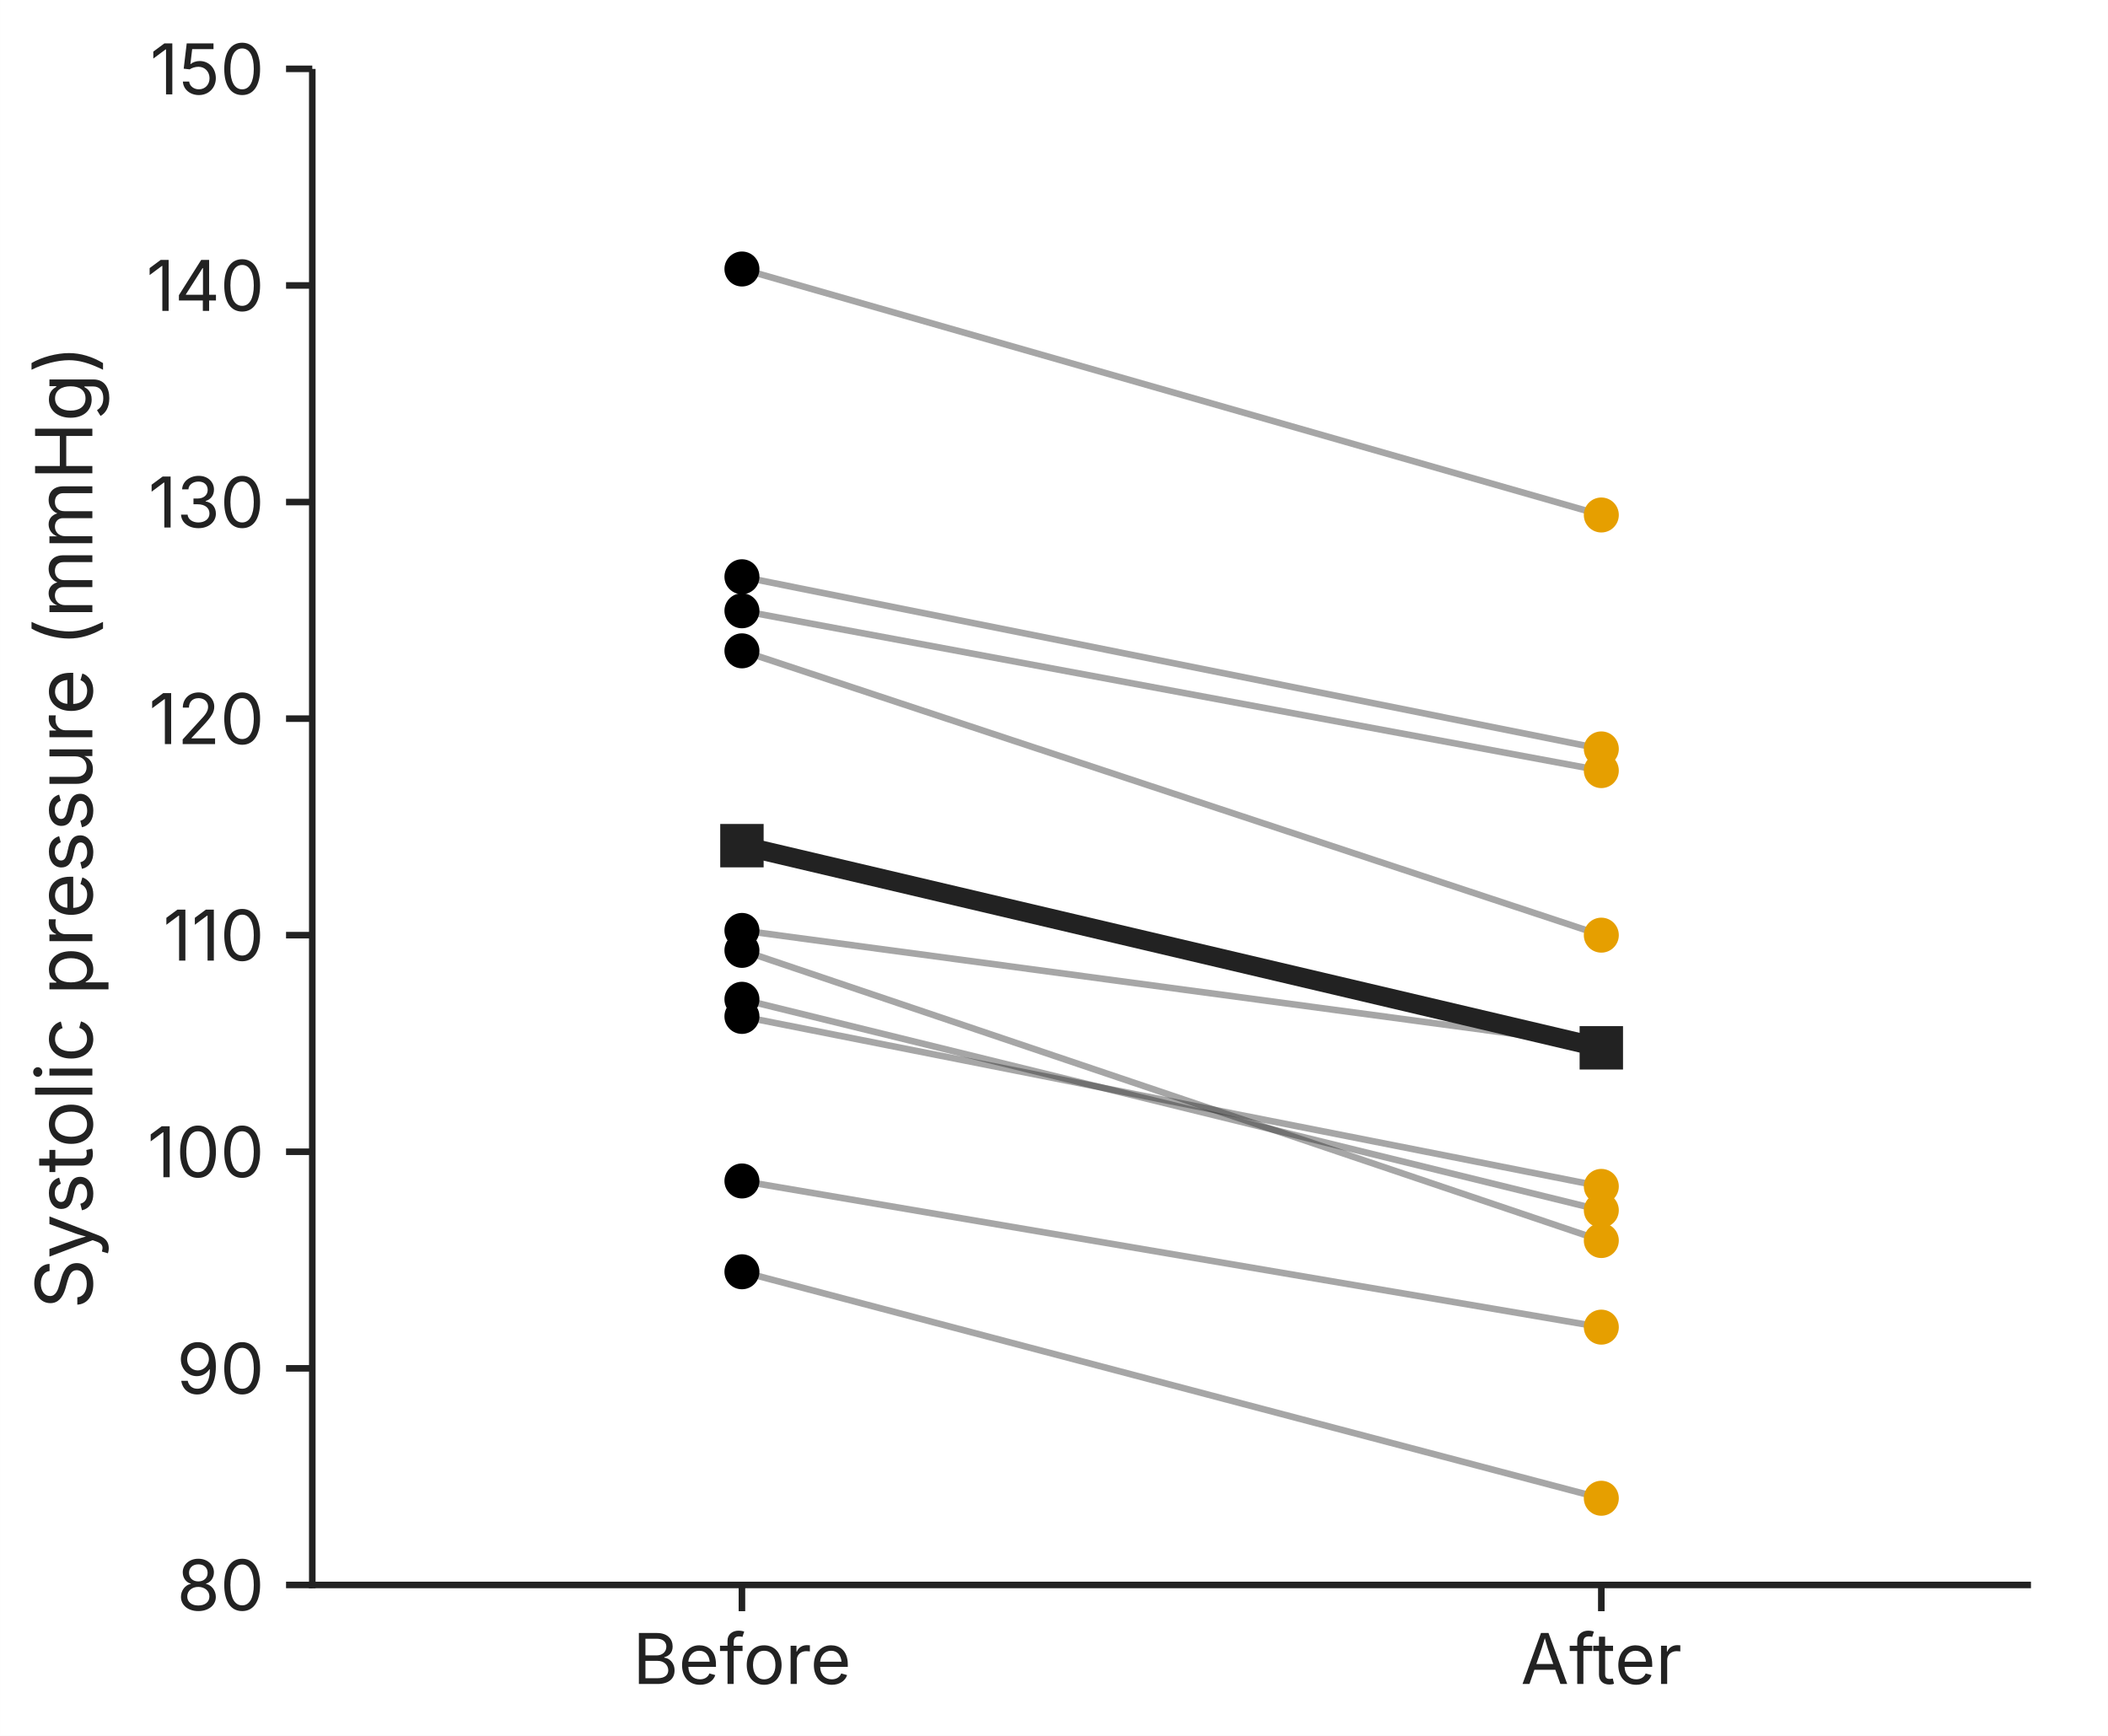
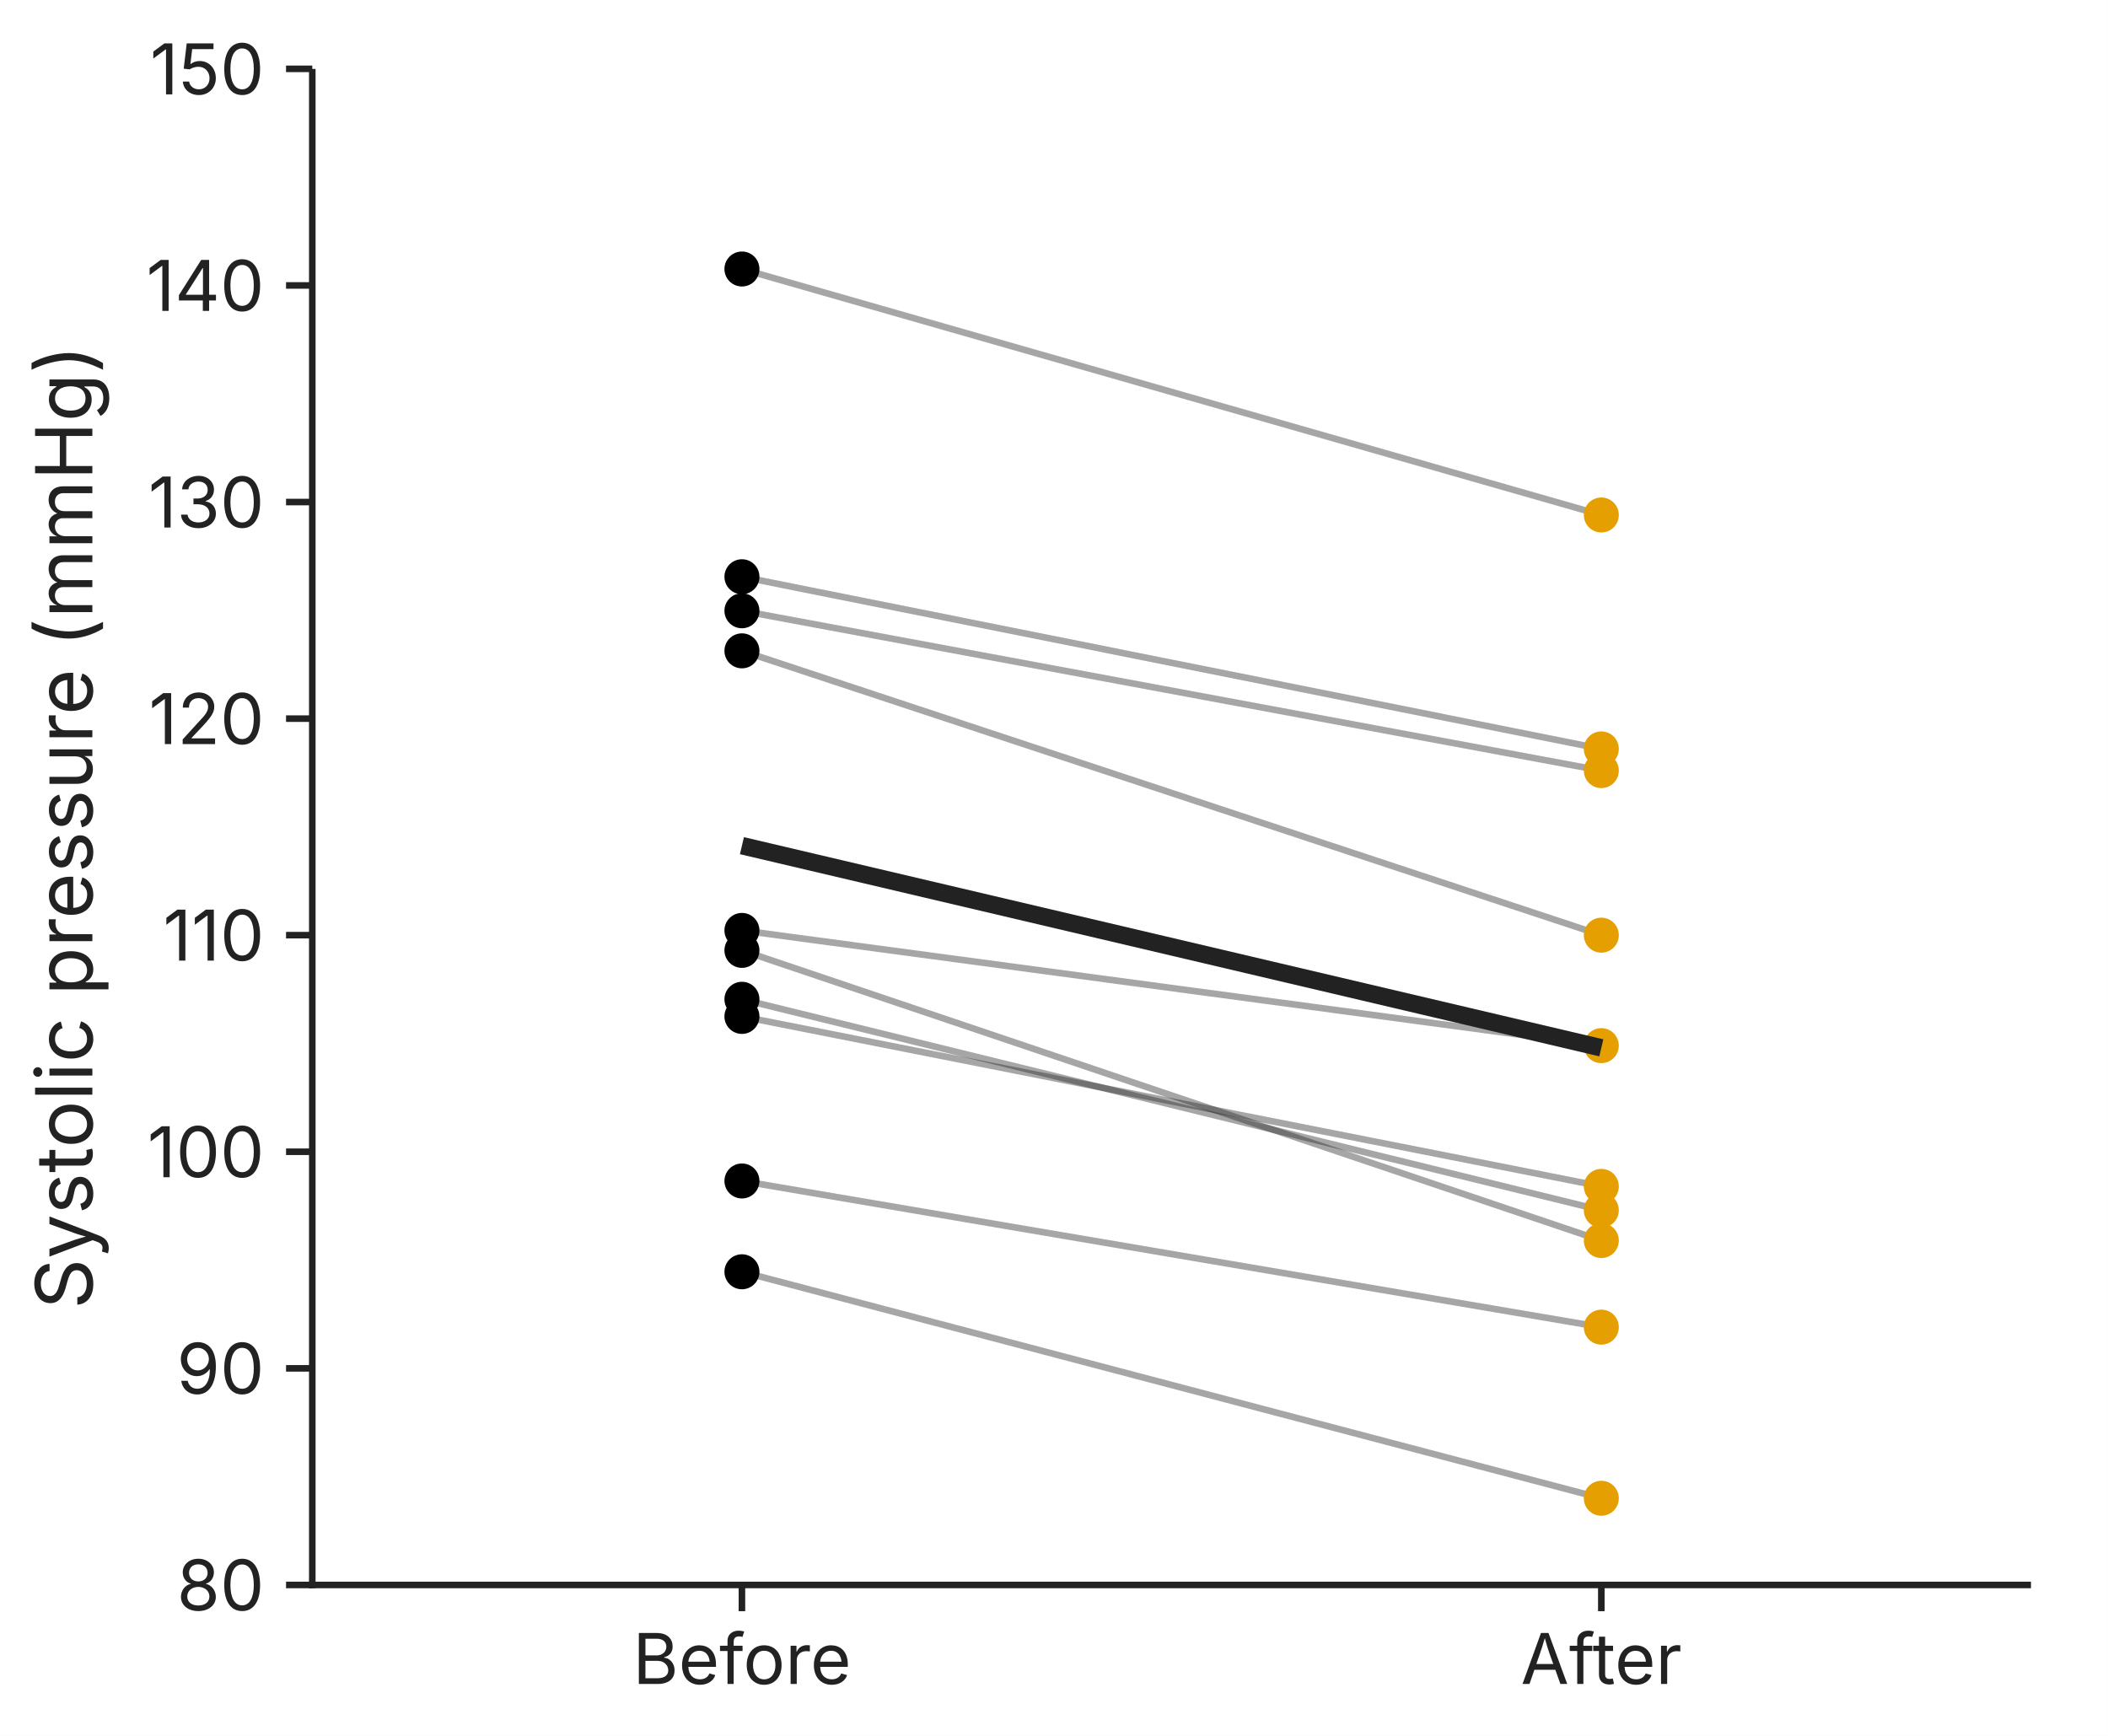
<svg xmlns="http://www.w3.org/2000/svg" version="1.1" width="85mm" height="70mm" viewBox="0 0 240.94 198.43" font-family="Inter">
  <rect id="background" width="240.94" height="198.43" fill="#ffffff" />
  <g>
    <g id="plot-area" data-target="/mapping">
-       <g id="pairs" data-target="/mapping">
+       <g id="subject-1" data-target="/options/connecting">
        <polyline points="84.8,69.82 183.03,88.09" fill="none" stroke="#222222" stroke-opacity="0.4" stroke-width="0.75" stroke-linejoin="round" />
+       </g>
+       <g id="subject-2" data-target="/options/connecting">
        <polyline points="84.8,108.64 183.03,141.81" fill="none" stroke="#222222" stroke-opacity="0.4" stroke-width="0.75" stroke-linejoin="round" />
+       </g>
+       <g id="subject-3" data-target="/options/connecting">
        <polyline points="84.8,30.75 183.03,58.87" fill="none" stroke="#222222" stroke-opacity="0.4" stroke-width="0.75" stroke-linejoin="round" />
+       </g>
+       <g id="subject-4" data-target="/options/connecting">
        <polyline points="84.8,65.93 183.03,85.61" fill="none" stroke="#222222" stroke-opacity="0.4" stroke-width="0.75" stroke-linejoin="round" />
+       </g>
+       <g id="subject-5" data-target="/options/connecting">
        <polyline points="84.8,114.23 183.03,138.35" fill="none" stroke="#222222" stroke-opacity="0.4" stroke-width="0.75" stroke-linejoin="round" />
+       </g>
+       <g id="subject-6" data-target="/options/connecting">
        <polyline points="84.8,135 183.03,151.71" fill="none" stroke="#222222" stroke-opacity="0.4" stroke-width="0.75" stroke-linejoin="round" />
+       </g>
+       <g id="subject-7" data-target="/options/connecting">
        <polyline points="84.8,116.19 183.03,135.62" fill="none" stroke="#222222" stroke-opacity="0.4" stroke-width="0.75" stroke-linejoin="round" />
+       </g>
+       <g id="subject-8" data-target="/options/connecting">
        <polyline points="84.8,74.4 183.03,106.9" fill="none" stroke="#222222" stroke-opacity="0.4" stroke-width="0.75" stroke-linejoin="round" />
+       </g>
+       <g id="subject-9" data-target="/options/connecting">
        <polyline points="84.8,145.38 183.03,171.27" fill="none" stroke="#222222" stroke-opacity="0.4" stroke-width="0.75" stroke-linejoin="round" />
+       </g>
+       <g id="subject-10" data-target="/options/connecting">
        <polyline points="84.8,106.36 183.03,119.53" fill="none" stroke="#222222" stroke-opacity="0.4" stroke-width="0.75" stroke-linejoin="round" />
      </g>
-       <g id="series-0" data-target="/style/datasets/0">
+       <g id="series-0-points" data-target="/style/datasets/0">
        <g fill="#000000">
          <circle cx="84.8" cy="69.82" r="2" />
          <circle cx="84.8" cy="108.64" r="2" />
          <circle cx="84.8" cy="30.75" r="2" />
          <circle cx="84.8" cy="65.93" r="2" />
          <circle cx="84.8" cy="114.23" r="2" />
          <circle cx="84.8" cy="135" r="2" />
          <circle cx="84.8" cy="116.19" r="2" />
          <circle cx="84.8" cy="74.4" r="2" />
          <circle cx="84.8" cy="145.38" r="2" />
          <circle cx="84.8" cy="106.36" r="2" />
        </g>
      </g>
-       <g id="series-1" data-target="/style/datasets/1">
+       <g id="series-1-points" data-target="/style/datasets/1">
        <g fill="#e69f00">
          <circle cx="183.03" cy="88.09" r="2" />
          <circle cx="183.03" cy="141.81" r="2" />
          <circle cx="183.03" cy="58.87" r="2" />
          <circle cx="183.03" cy="85.61" r="2" />
          <circle cx="183.03" cy="138.35" r="2" />
          <circle cx="183.03" cy="151.71" r="2" />
          <circle cx="183.03" cy="135.62" r="2" />
          <circle cx="183.03" cy="106.9" r="2" />
          <circle cx="183.03" cy="171.27" r="2" />
          <circle cx="183.03" cy="119.53" r="2" />
        </g>
      </g>
-       <g id="summary" data-target="/options/mean_line">
-         <polyline points="84.8,96.67 183.03,119.78" fill="none" stroke="#222222" stroke-width="2.2" stroke-linejoin="round" />
-         <g fill="#222222">
-           <path d="M82.32 94.19 L87.28 94.19 L87.28 99.15 L82.32 99.15 Z" />
-           <path d="M180.55 117.3 L185.51 117.3 L185.51 122.26 L180.55 122.26 Z" />
-         </g>
+       <g id="connect-summary" data-target="/options/connecting">
+         <polyline points="84.8,96.67 183.03,119.78" fill="none" stroke="#222222" stroke-width="2" stroke-linejoin="round" />
      </g>
    </g>
    <g id="axis-x" data-target="/axes/x">
      <line x1="35.31" y1="181.18" x2="232.14" y2="181.18" stroke="#222222" stroke-width="0.75" />
      <line x1="84.8" y1="181.18" x2="84.8" y2="184.18" stroke="#222222" stroke-width="0.75" />
      <line x1="183.03" y1="181.18" x2="183.03" y2="184.18" stroke="#222222" stroke-width="0.75" />
      <g id="axis-x-labels" data-target="/axes/x/ticks">
        <text x="84.8" y="192.5" font-size="8" text-anchor="middle" fill="#222222">Before</text>
        <text x="183.03" y="192.5" font-size="8" text-anchor="middle" fill="#222222">After</text>
      </g>
    </g>
    <g id="axis-y" data-target="/axes/y">
      <line x1="35.69" y1="7.88" x2="35.69" y2="181.55" stroke="#222222" stroke-width="0.75" />
      <line x1="32.69" y1="181.18" x2="35.69" y2="181.18" stroke="#222222" stroke-width="0.75" />
      <line x1="32.69" y1="156.42" x2="35.69" y2="156.42" stroke="#222222" stroke-width="0.75" />
      <line x1="32.69" y1="131.66" x2="35.69" y2="131.66" stroke="#222222" stroke-width="0.75" />
      <line x1="32.69" y1="106.9" x2="35.69" y2="106.9" stroke="#222222" stroke-width="0.75" />
      <line x1="32.69" y1="82.15" x2="35.69" y2="82.15" stroke="#222222" stroke-width="0.75" />
      <line x1="32.69" y1="57.39" x2="35.69" y2="57.39" stroke="#222222" stroke-width="0.75" />
      <line x1="32.69" y1="32.63" x2="35.69" y2="32.63" stroke="#222222" stroke-width="0.75" />
      <line x1="32.69" y1="7.87" x2="35.69" y2="7.87" stroke="#222222" stroke-width="0.75" />
      <g id="axis-y-labels" data-target="/axes/y/ticks">
        <text x="30.19" y="184.09" font-size="8" text-anchor="end" fill="#222222">80</text>
        <text x="30.19" y="159.33" font-size="8" text-anchor="end" fill="#222222">90</text>
        <text x="30.19" y="134.57" font-size="8" text-anchor="end" fill="#222222">100</text>
        <text x="30.19" y="109.81" font-size="8" text-anchor="end" fill="#222222">110</text>
        <text x="30.19" y="85.06" font-size="8" text-anchor="end" fill="#222222">120</text>
        <text x="30.19" y="60.3" font-size="8" text-anchor="end" fill="#222222">130</text>
        <text x="30.19" y="35.54" font-size="8" text-anchor="end" fill="#222222">140</text>
        <text x="30.19" y="10.79" font-size="8" text-anchor="end" fill="#222222">150</text>
      </g>
    </g>
    <g id="axis-y-title" data-target="/axes/y/title">
      <text x="10.55" y="94.53" font-size="9" text-anchor="middle" fill="#222222" transform="rotate(-90 10.55 94.53)">Systolic pressure (mmHg)</text>
    </g>
  </g>
</svg>
